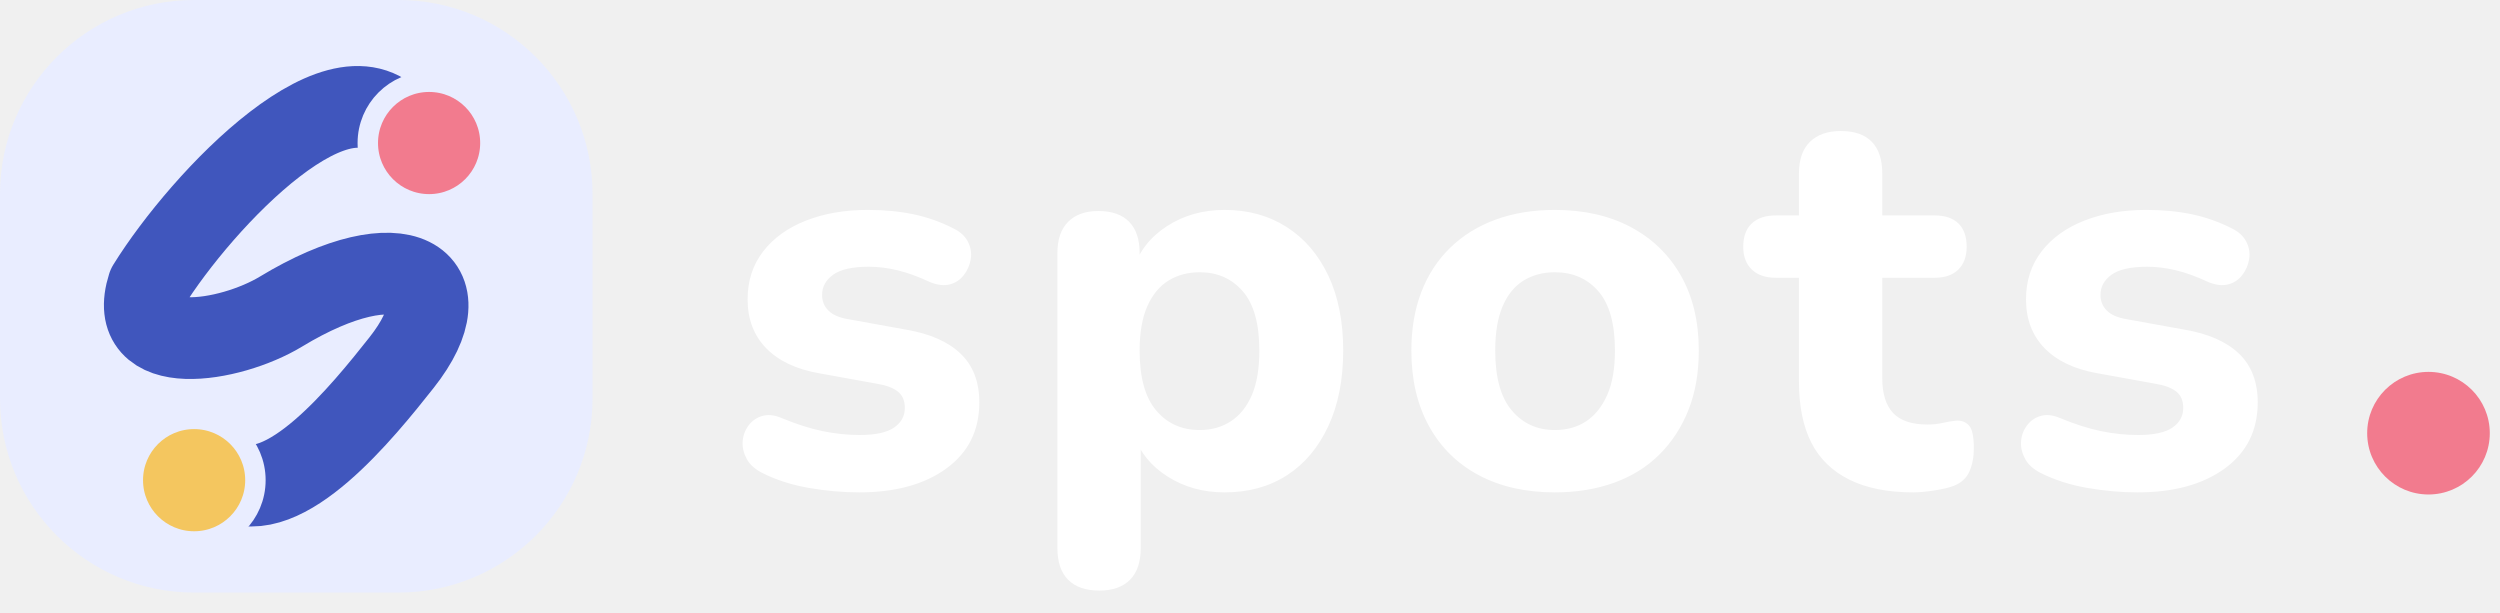
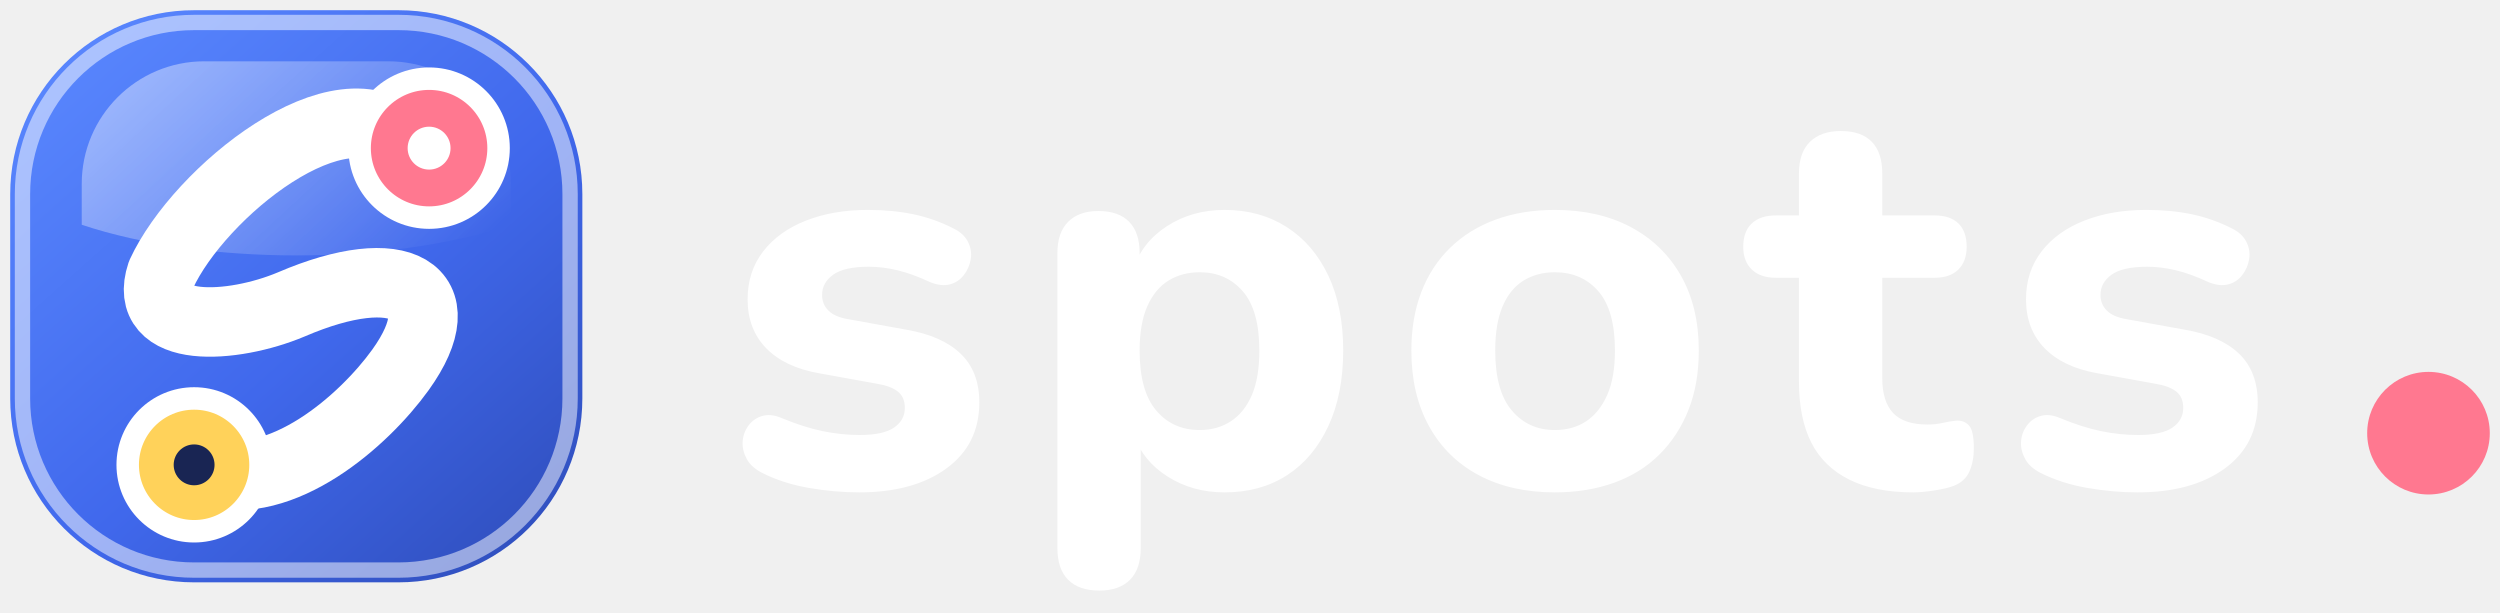
<svg xmlns="http://www.w3.org/2000/svg" viewBox="0 0 244.7 60" fill="none" role="img" aria-label="Spots">
-   <path d="M39 0H19C8.507 0 0 8.507 0 19V39C0 49.493 8.507 58 19 58H39C49.493 58 58 49.493 58 39V19C58 8.507 49.493 0 39 0Z" fill="#E9EDFF" />
-   <path d="M39.299 12.969C34 4.5 19.769 19.516 14.5 28C12.205 35.209 22.5 33.53 27.5 30.5C39.299 23.349 45.759 27.332 39.299 35.5C35.569 40.216 27.776 49.908 22.5 47" stroke-width="8" stroke-linecap="round" stroke-linejoin="round" stroke="#4056BD" />
-   <path d="M42 20C45.314 20 48 17.314 48 14C48 10.686 45.314 8 42 8C38.686 8 36 10.686 36 14C36 17.314 38.686 20 42 20Z" fill="#F27B8E" stroke-width="2" stroke="#E9EDFF" />
-   <path d="M19 53C22.314 53 25 50.314 25 47C25 43.686 22.314 41 19 41C15.686 41 13 43.686 13 47C13 50.314 15.686 53 19 53Z" fill="#F4C65F" stroke-width="2" stroke="#E9EDFF" />
+   <defs>
+     <linearGradient id="spotTileLight" x1="4" y1="2" x2="54" y2="58" gradientUnits="userSpaceOnUse">
+       <stop offset="0" stop-color="#5B89FF" />
+       <stop offset="0.55" stop-color="#4068EC" />
+       <stop offset="1" stop-color="#2E4CB8" />
+     </linearGradient>
+     <linearGradient id="spotGlossLight" x1="8" y1="4" x2="36" y2="34" gradientUnits="userSpaceOnUse">
+       <stop offset="0" stop-color="#FFFFFF" stop-opacity="0.48" />
+       <stop offset="1" stop-color="#FFFFFF" stop-opacity="0" />
+     </linearGradient>
+   </defs>
+   <rect x="1" y="1" width="56" height="56" rx="18" fill="url(#spotTileLight)" />
+   <rect x="2.2" y="2.2" width="53.6" height="53.6" rx="16.8" stroke="#FFFFFF" stroke-opacity="0.5" stroke-width="1.5" />
+   <path d="M8 18C8 11.373 13.373 6 20 6H38C44.627 6 50 11.373 50 18V22C38 26 20 26 8 22V18Z" fill="url(#spotGlossLight)" />
+   <path d="M39.5 14C33.5 7.5 19.5 18.8 15.8 26.8C13.8 32.8 22.8 32.2 28.5 29.8C39.2 25.2 44.8 28.4 39.2 36.2C35.6 41.2 27.6 48.2 20.5 46.2" stroke="#FFFFFF" stroke-width="6.8" stroke-linecap="round" stroke-linejoin="round" />
+   <circle cx="42" cy="14.5" r="6.8" fill="#FF7890" stroke="#FFFFFF" stroke-width="2.2" />
+   <circle cx="42" cy="14.5" r="2.1" fill="#FFFFFF" />
+   <circle cx="19" cy="45.5" r="6.5" fill="#FFD25A" stroke="#FFFFFF" stroke-width="2.2" />
+   <circle cx="19" cy="45.5" r="2" fill="#192553" />
  <path d="M84.084 48.194Q81.708 48.194 79.197 47.762Q76.686 47.33 74.634 46.304Q73.554 45.764 73.095 44.927Q72.636 44.09 72.69 43.226Q72.744 42.362 73.257 41.66Q73.77 40.958 74.607 40.715Q75.444 40.472 76.47 40.904Q78.684 41.822 80.52 42.2Q82.356 42.578 84.138 42.578Q86.46 42.578 87.513 41.849Q88.566 41.12 88.566 39.932Q88.566 38.852 87.864 38.312Q87.162 37.772 85.812 37.556L80.142 36.53Q76.794 35.936 74.985 34.073Q73.176 32.21 73.176 29.294Q73.176 26.594 74.688 24.623Q76.2 22.652 78.873 21.599Q81.546 20.546 84.948 20.546Q87.378 20.546 89.43 20.978Q91.482 21.41 93.372 22.382Q94.344 22.868 94.749 23.678Q95.154 24.488 95.019 25.352Q94.884 26.216 94.344 26.918Q93.804 27.62 92.967 27.836Q92.13 28.052 91.05 27.62Q89.322 26.81 87.864 26.459Q86.406 26.108 85.056 26.108Q82.626 26.108 81.546 26.891Q80.466 27.674 80.466 28.862Q80.466 29.78 81.087 30.401Q81.708 31.022 83.004 31.238L88.674 32.264Q92.184 32.858 94.02 34.613Q95.856 36.368 95.856 39.392Q95.856 43.496 92.643 45.845Q89.43 48.194 84.084 48.194ZM107.604 57.806Q105.606 57.806 104.553 56.753Q103.5 55.7 103.5 53.648V24.758Q103.5 22.76 104.553 21.707Q105.606 20.654 107.496 20.654Q109.494 20.654 110.52 21.707Q111.546 22.76 111.546 24.758V28.43L110.952 26.324Q111.762 23.732 114.219 22.139Q116.676 20.546 119.862 20.546Q123.318 20.546 125.937 22.22Q128.556 23.894 130.014 26.972Q131.472 30.05 131.472 34.316Q131.472 38.582 130.014 41.714Q128.556 44.846 125.964 46.52Q123.372 48.194 119.862 48.194Q116.73 48.194 114.3 46.655Q111.87 45.116 111.006 42.632H111.654V53.648Q111.654 55.7 110.601 56.753Q109.548 57.806 107.604 57.806ZM117.432 42.092Q119.16 42.092 120.483 41.228Q121.806 40.364 122.535 38.663Q123.264 36.962 123.264 34.316Q123.264 30.374 121.644 28.511Q120.024 26.648 117.432 26.648Q115.704 26.648 114.381 27.458Q113.058 28.268 112.302 29.969Q111.546 31.67 111.546 34.316Q111.546 38.258 113.166 40.175Q114.786 42.092 117.432 42.092ZM152.184 48.194Q147.918 48.194 144.759 46.52Q141.6 44.846 139.872 41.714Q138.144 38.582 138.144 34.316Q138.144 31.13 139.116 28.592Q140.088 26.054 141.951 24.245Q143.814 22.436 146.406 21.491Q148.998 20.546 152.184 20.546Q156.45 20.546 159.609 22.22Q162.768 23.894 164.523 26.972Q166.278 30.05 166.278 34.316Q166.278 37.556 165.279 40.094Q164.28 42.632 162.444 44.468Q160.608 46.304 157.989 47.249Q155.37 48.194 152.184 48.194ZM152.184 42.092Q153.966 42.092 155.262 41.228Q156.558 40.364 157.314 38.663Q158.07 36.962 158.07 34.316Q158.07 30.374 156.45 28.511Q154.83 26.648 152.184 26.648Q150.456 26.648 149.133 27.458Q147.81 28.268 147.081 29.969Q146.352 31.67 146.352 34.316Q146.352 38.258 147.972 40.175Q149.592 42.092 152.184 42.092ZM187.26 48.194Q183.534 48.194 181.023 46.952Q178.512 45.71 177.297 43.334Q176.082 40.958 176.082 37.34V27.188H173.814Q172.302 27.188 171.465 26.378Q170.628 25.568 170.628 24.164Q170.628 22.652 171.465 21.869Q172.302 21.086 173.814 21.086H176.082V16.982Q176.082 14.93 177.162 13.877Q178.242 12.824 180.186 12.824Q182.184 12.824 183.21 13.877Q184.236 14.93 184.236 16.982V21.086H189.366Q190.878 21.086 191.688 21.869Q192.498 22.652 192.498 24.164Q192.498 25.568 191.688 26.378Q190.878 27.188 189.366 27.188H184.236V37.016Q184.236 39.284 185.289 40.418Q186.342 41.552 188.664 41.552Q189.474 41.552 190.176 41.39Q190.878 41.228 191.472 41.174Q192.228 41.12 192.714 41.633Q193.2 42.146 193.2 43.874Q193.2 45.17 192.768 46.142Q192.336 47.114 191.256 47.546Q190.554 47.816 189.339 48.005Q188.124 48.194 187.26 48.194ZM209.214 48.194Q206.838 48.194 204.327 47.762Q201.816 47.33 199.764 46.304Q198.684 45.764 198.225 44.927Q197.766 44.09 197.82 43.226Q197.874 42.362 198.387 41.66Q198.9 40.958 199.737 40.715Q200.574 40.472 201.6 40.904Q203.814 41.822 205.65 42.2Q207.486 42.578 209.268 42.578Q211.59 42.578 212.643 41.849Q213.696 41.12 213.696 39.932Q213.696 38.852 212.994 38.312Q212.292 37.772 210.942 37.556L205.272 36.53Q201.924 35.936 200.115 34.073Q198.306 32.21 198.306 29.294Q198.306 26.594 199.818 24.623Q201.33 22.652 204.003 21.599Q206.676 20.546 210.078 20.546Q212.508 20.546 214.56 20.978Q216.612 21.41 218.502 22.382Q219.474 22.868 219.879 23.678Q220.284 24.488 220.149 25.352Q220.014 26.216 219.474 26.918Q218.934 27.62 218.097 27.836Q217.26 28.052 216.18 27.62Q214.452 26.81 212.994 26.459Q211.536 26.108 210.186 26.108Q207.756 26.108 206.676 26.891Q205.596 27.674 205.596 28.862Q205.596 29.78 206.217 30.401Q206.838 31.022 208.134 31.238L213.804 32.264Q217.314 32.858 219.15 34.613Q220.986 36.368 220.986 39.392Q220.986 43.496 217.773 45.845Q214.56 48.194 209.214 48.194Z" fill="#FFFFFF" />
-   <circle cx="237.7" cy="42.4" r="6" fill="#F27B8E" />
+   <circle cx="237.7" cy="42.4" r="6" fill="#FF7890" />
</svg>
